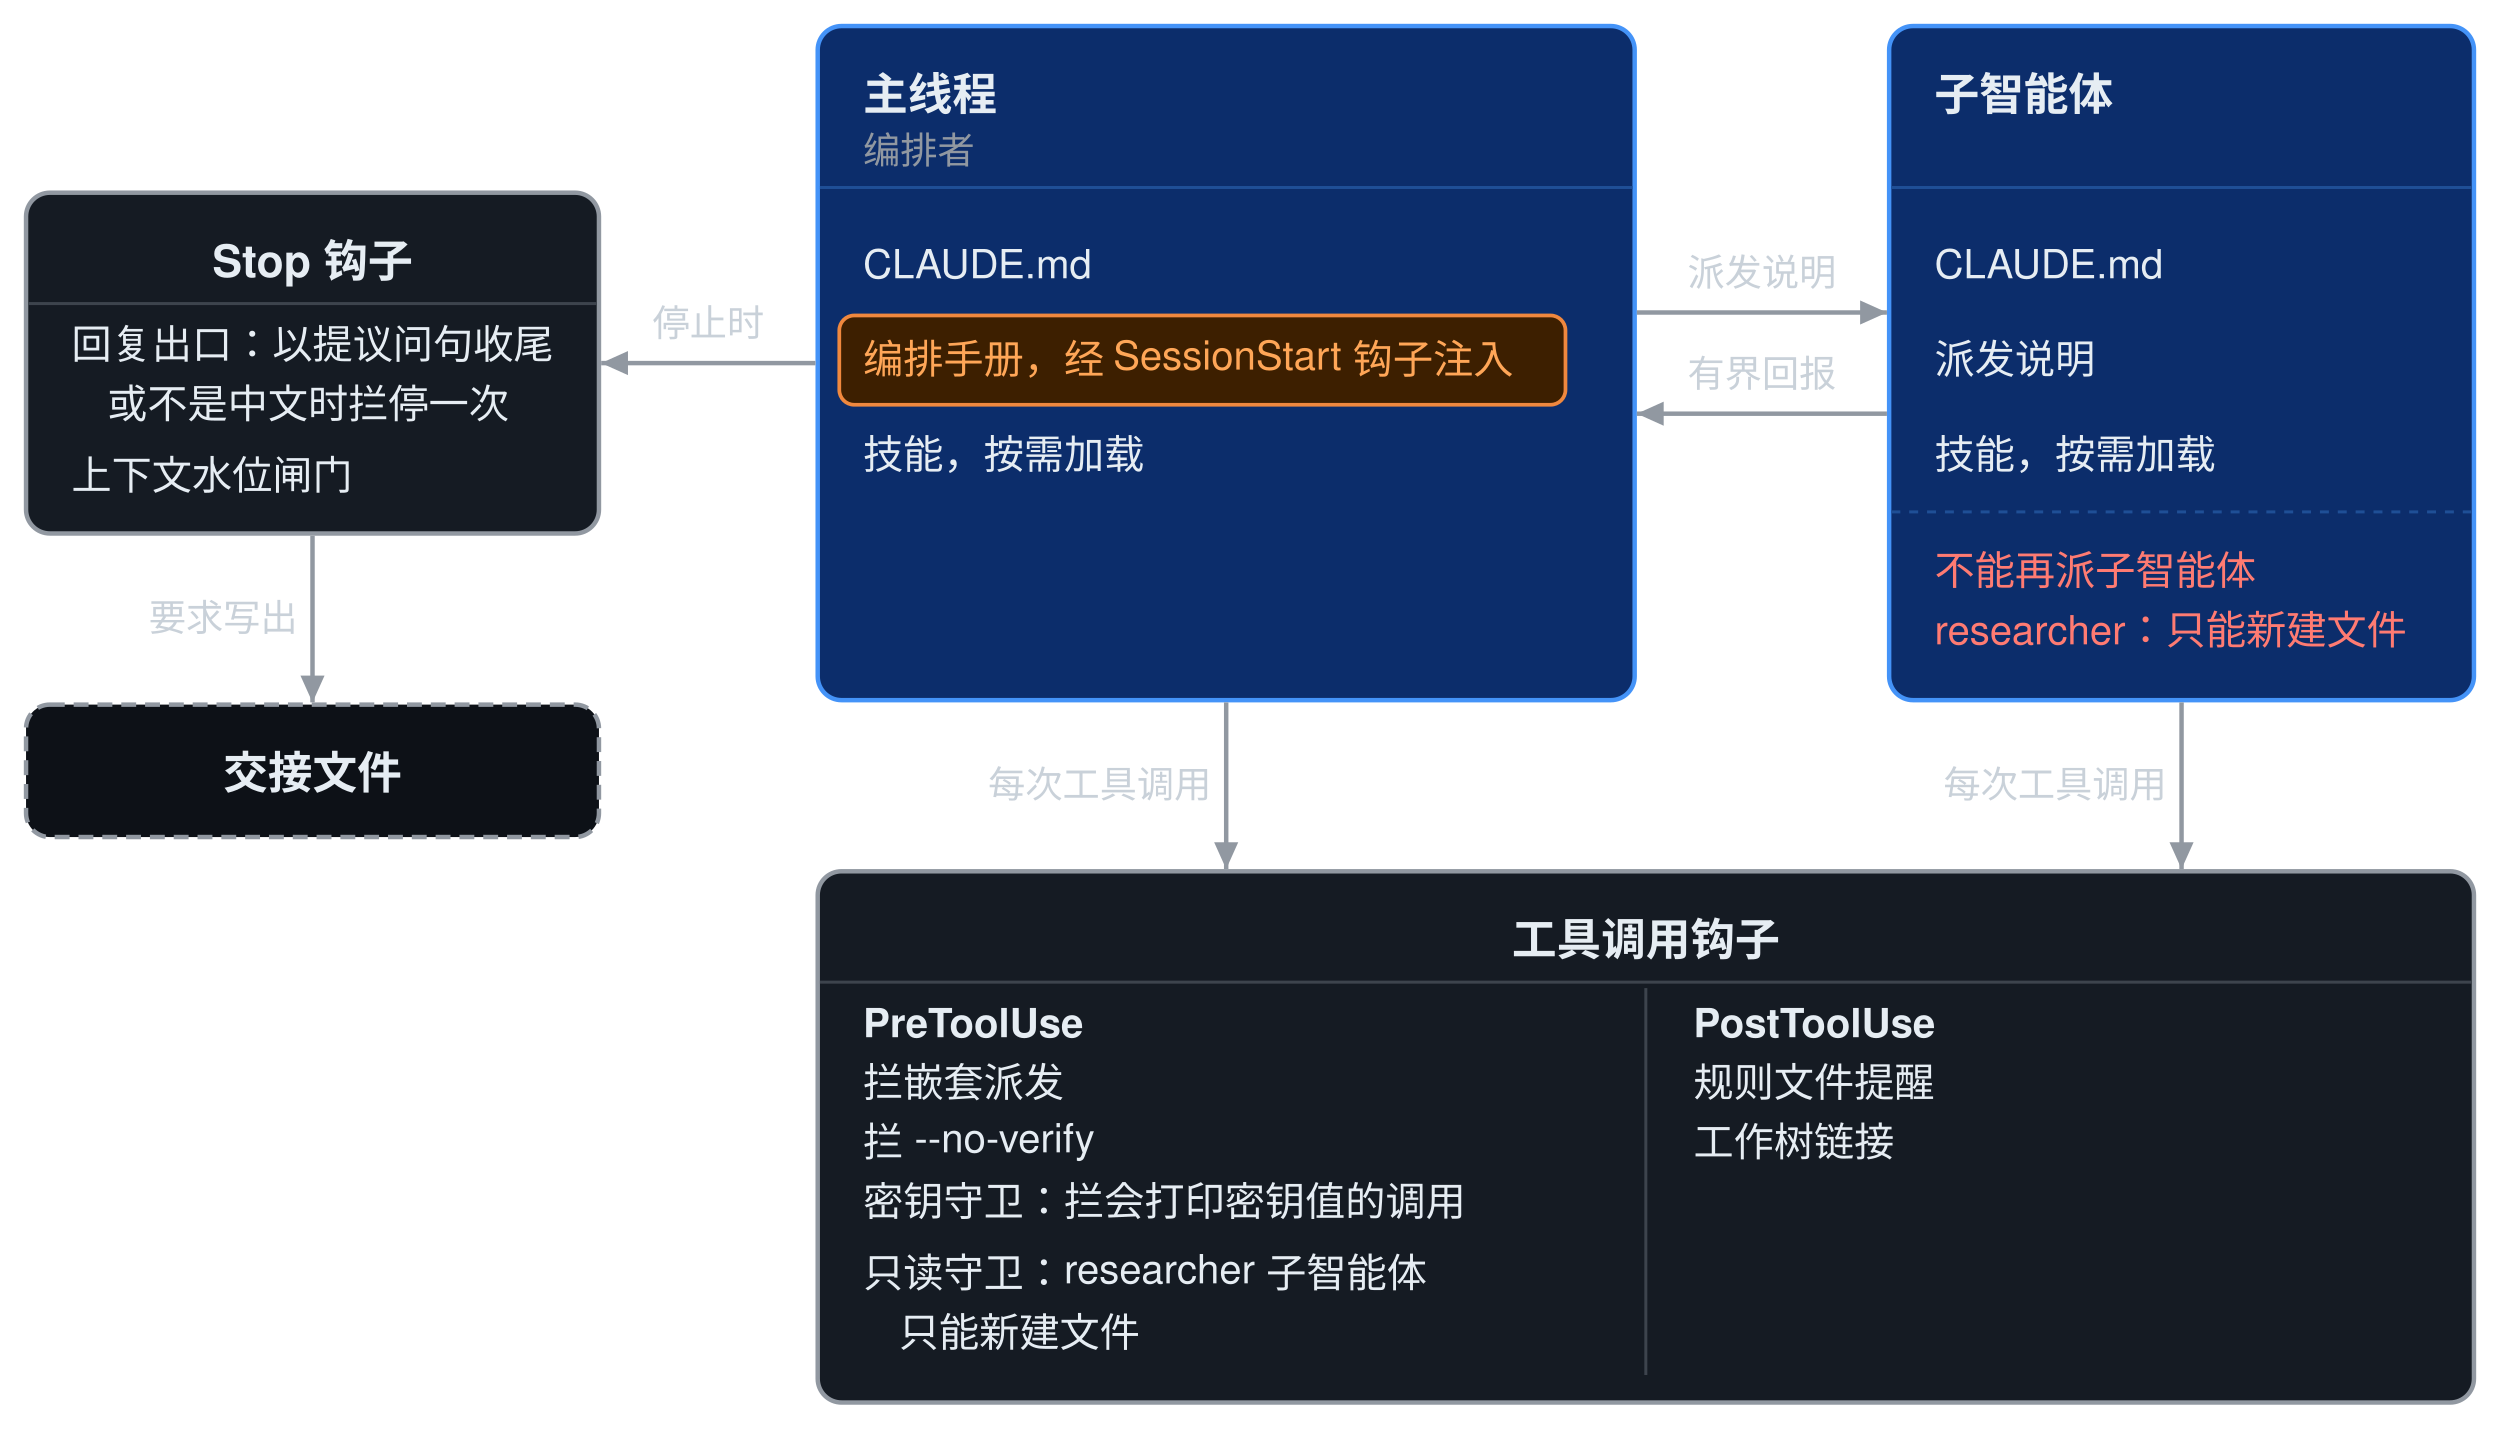
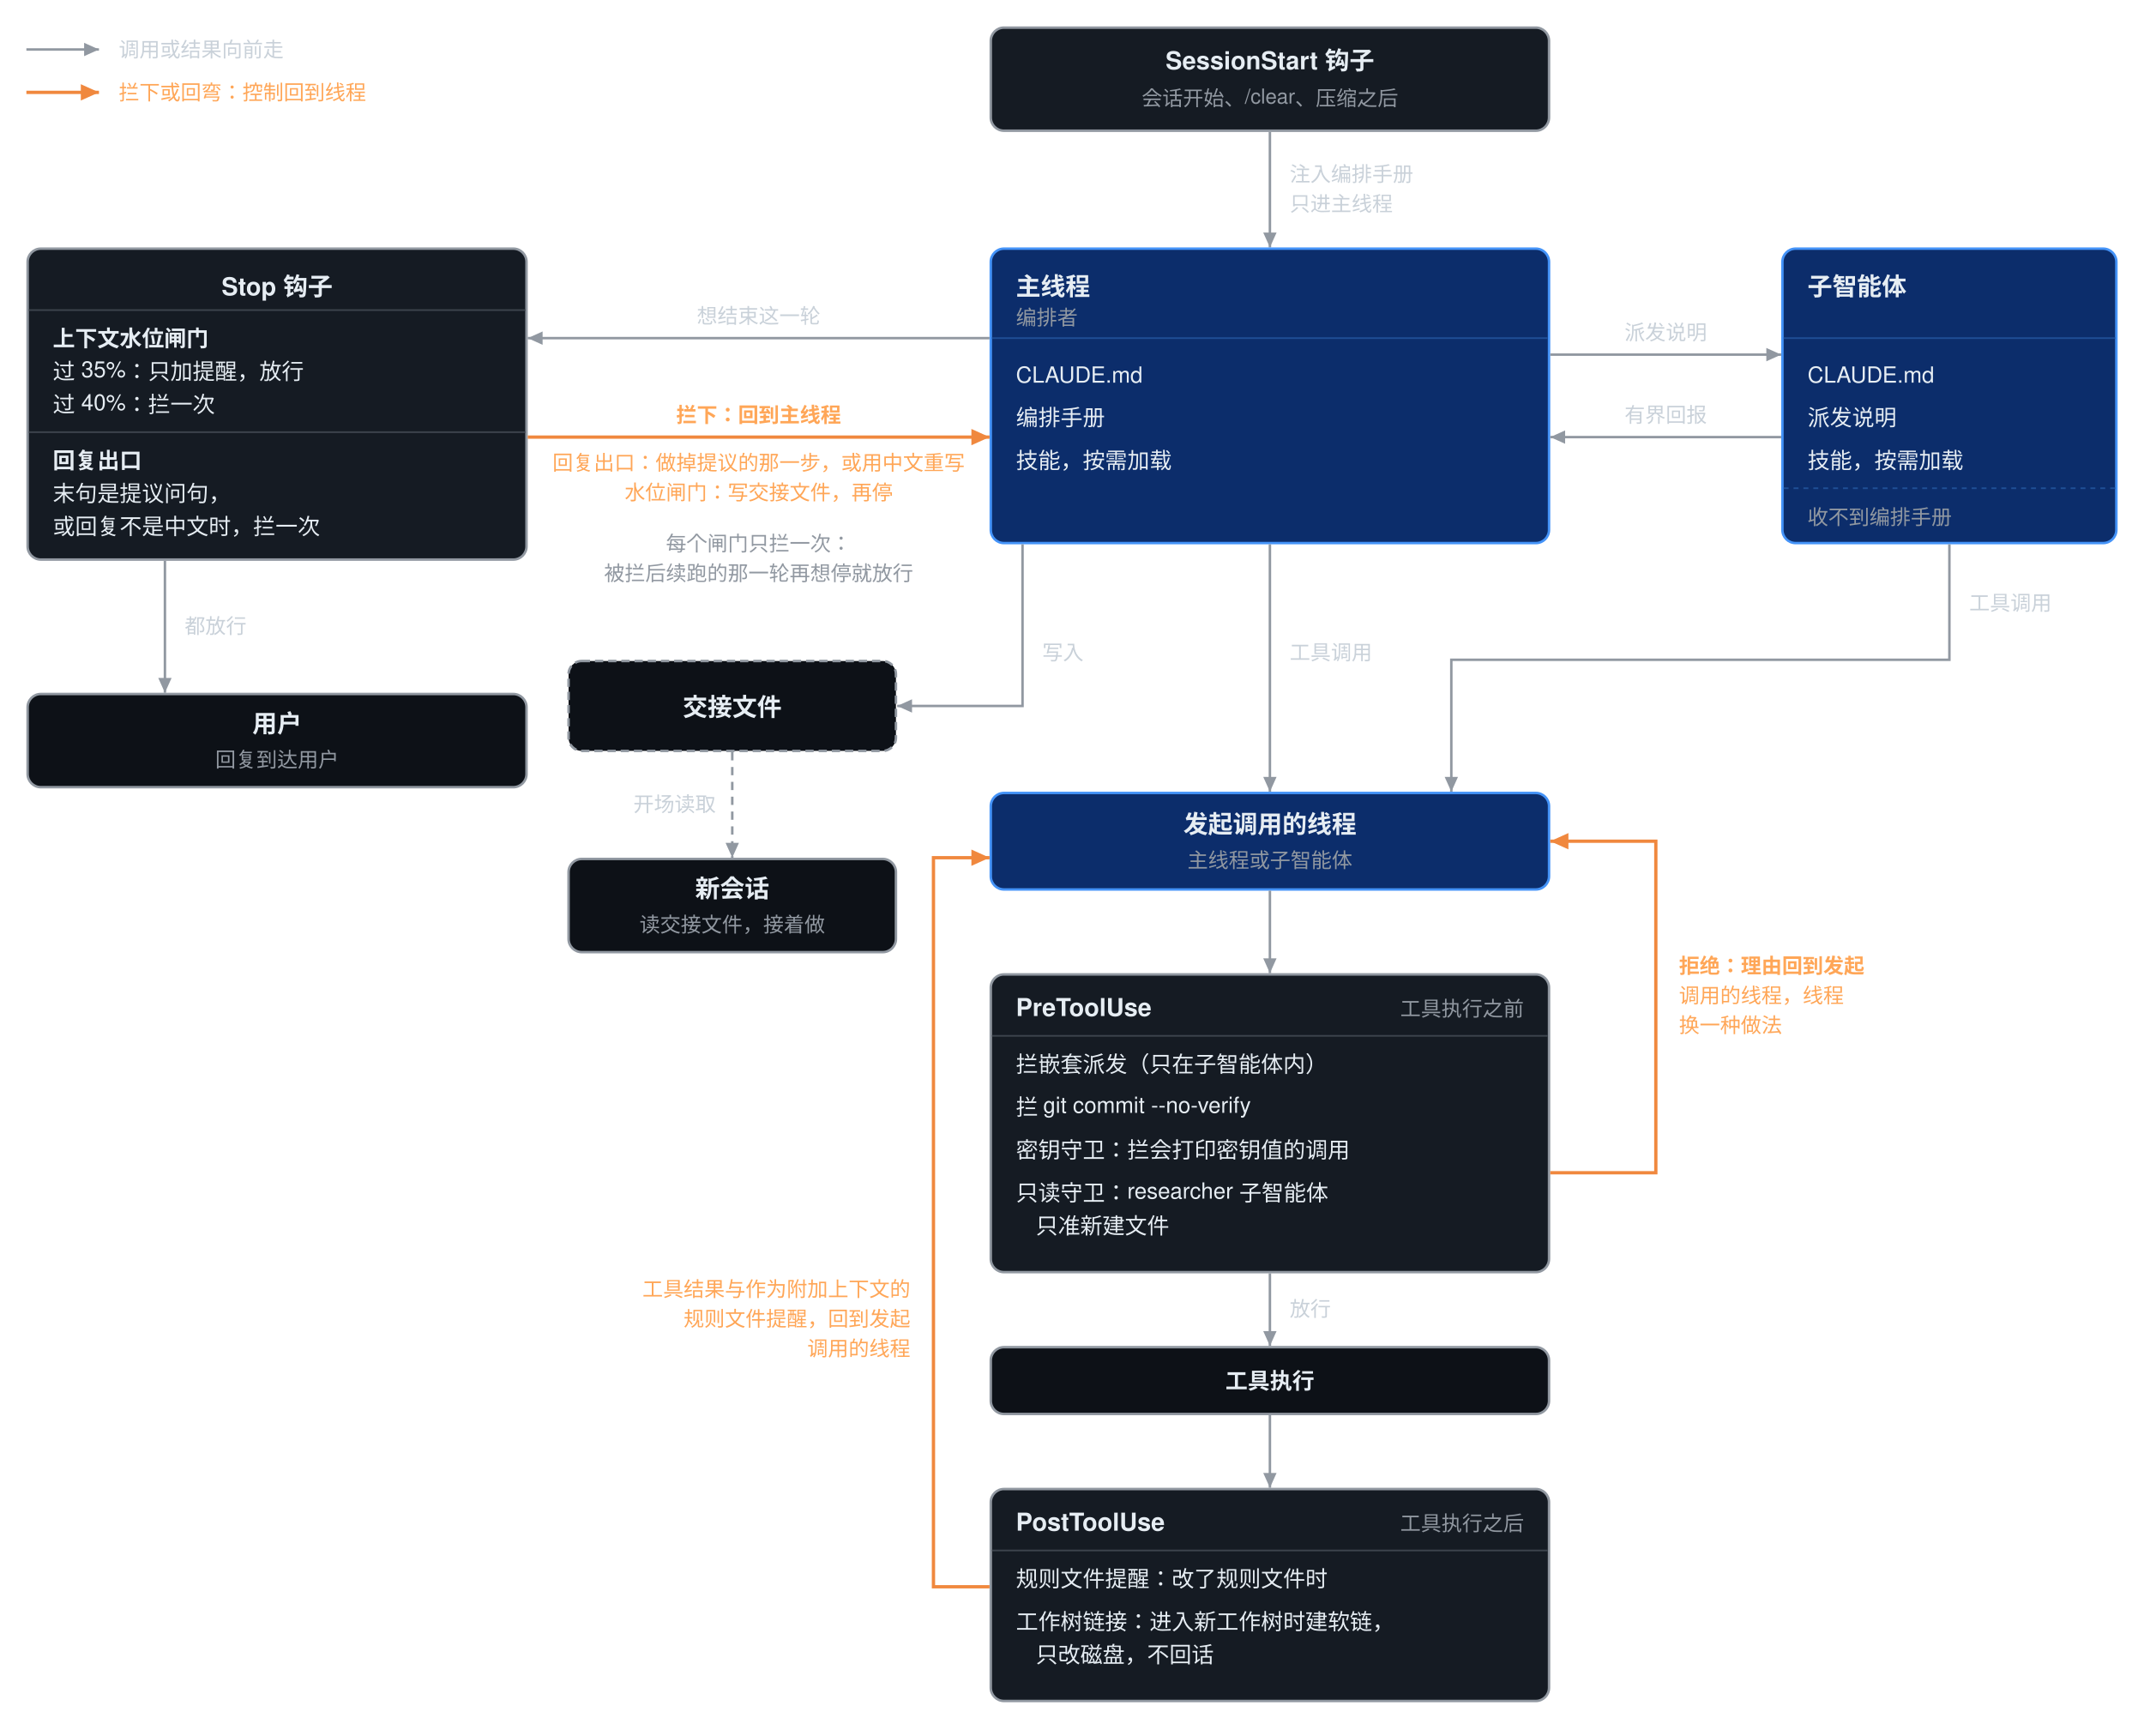
- <svg xmlns="http://www.w3.org/2000/svg" width="840" height="480" viewBox="0 0 840 480" role="img" aria-label="架构图：主线程（编排者）收到 CLAUDE.md、经 SessionStart 钩子注入的编排手册，以及按需加载的技能。主线程向子智能体发出派发说明；子智能体收到 CLAUDE.md、派发说明与按需加载的技能，不能再派子智能体，完成后交回有界回报；其中 researcher 子智能体只能新建文件。两条线程的每次工具调用都经过工具调用钩子：PreToolUse 拦嵌套派发、拦 --no-verify，密钥守卫拦会打印密钥值的调用，只读守卫让 researcher 子智能体只能新建文件；PostToolUse 做规则文件提醒与工作树链接。主线程停止时经过 Stop 钩子：回复出口在回复以提议问句收尾或不是中文时拦停一次，上下文水位闸门要求写出交接文件。" font-family="system-ui, -apple-system, 'Segoe UI', Helvetica, Arial, sans-serif">
+ <svg xmlns="http://www.w3.org/2000/svg" width="1300" height="1052" viewBox="0 0 1300 1052" role="img" aria-label="架构图，画的是一轮工作怎样运行。会话开始、/clear 与压缩之后，SessionStart 钩子把编排手册注入主线程，子智能体收不到。主线程向子智能体发出派发说明，子智能体交回有界回报。两条线程的每次工具调用在工具执行之前都经过 PreToolUse：子智能体内的嵌套派发、git commit --no-verify、会打印密钥值的调用，以及 researcher 子智能体新建文件以外的写操作都被拒绝，拒绝理由回到发起调用的线程，线程换一种做法；放行的调用交给工具执行。工具执行之后，PostToolUse 在改了规则文件时把规则文件提醒作为附加上下文送回发起调用的线程，在进入新工作树时只在磁盘上建软链，不回话。主线程想结束这一轮时经过 Stop 钩子，两个都放行则回复到达用户。上下文水位闸门过 35% 只加提醒，过 40% 拦一次；回复出口在回复末句是提议问句或回复不是中文时拦一次。拦下都回到主线程：被回复出口拦下，主线程把提议的那一步做掉或用中文重写；被水位闸门拦下，主线程写交接文件再停，新会话读交接文件接着做。每个闸门只拦一次，被拦后续跑的那一轮再想停就放行。" font-family="system-ui, -apple-system, 'Segoe UI', Helvetica, Arial, sans-serif">
  <defs>
    <marker id="arrow" viewBox="0 0 10 10" refX="10" refY="5" markerWidth="9" markerHeight="9" markerUnits="userSpaceOnUse" orient="auto">
      <path d="M0,0.5 L10,5 L0,9.5 z" fill="#9198a1" />
    </marker>
+     <marker id="back" viewBox="0 0 10 10" refX="10" refY="5" markerWidth="11" markerHeight="11" markerUnits="userSpaceOnUse" orient="auto">
+       <path d="M0,0.5 L10,5 L0,9.5 z" fill="#f0883e" />
+     </marker>
  </defs>
-   <g id="main" transform="translate(274,8)">
-     <rect x="0.75" y="0.75" width="274.5" height="226.5" rx="8" fill="#0c2d6b" stroke="#4493f8" stroke-width="1.5" />
-     <text x="16" y="29" font-size="15" font-weight="600" fill="#e6edf3">主线程</text>
-     <text x="16" y="47" font-size="12.5" fill="#9198a1">编排者</text>
-     <line x1="1.5" y1="55" x2="274.5" y2="55" stroke="#1f4f96" stroke-width="1" />
-     <text x="16" y="85.5" font-size="13.5" fill="#e6edf3">CLAUDE.md</text>
-     <rect x="8" y="98" width="244" height="30" rx="5" fill="#3d1f00" stroke="#f0883e" stroke-width="1.25" />
-     <text x="16" y="117.5" font-size="13.5" fill="#ffa657">编排手册，经 SessionStart 钩子注入</text>
-     <text x="16" y="149.5" font-size="13.5" fill="#e6edf3">技能，按需加载</text>
+   <g id="legend">
+     <path d="M16,30 L60,30" fill="none" stroke="#9198a1" stroke-width="1.5" marker-end="url(#arrow)" />
+     <text x="72" y="34.5" font-size="12.5" fill="#c9d1d9">调用或结果向前走</text>
+     <path d="M16,56 L60,56" fill="none" stroke="#f0883e" stroke-width="2" marker-end="url(#back)" />
+     <text x="72" y="60.5" font-size="12.5" fill="#ffa657">拦下或回弯：控制回到线程</text>
  </g>
-   <g id="subagent" transform="translate(634,8)">
-     <rect x="0.75" y="0.75" width="196.5" height="226.5" rx="8" fill="#0c2d6b" stroke="#4493f8" stroke-width="1.5" />
-     <text x="16" y="29" font-size="15" font-weight="600" fill="#e6edf3">子智能体</text>
-     <line x1="1.5" y1="55" x2="196.5" y2="55" stroke="#1f4f96" stroke-width="1" />
-     <text x="16" y="85.5" font-size="13.5" fill="#e6edf3">CLAUDE.md</text>
-     <text x="16" y="117.5" font-size="13.5" fill="#e6edf3">派发说明</text>
-     <text x="16" y="149.5" font-size="13.5" fill="#e6edf3">技能，按需加载</text>
-     <line x1="1.5" y1="164" x2="196.5" y2="164" stroke="#1f4f96" stroke-width="1" stroke-dasharray="3 3" />
-     <text x="16" y="188.5" font-size="13.5" fill="#ff7b72">不能再派子智能体</text>
-     <text x="16" y="208.5" font-size="13.5" fill="#ff7b72">researcher：只能新建文件</text>
+   <g id="sessionstart">
+     <rect id="ss-box" x="600.75" y="16.75" width="338.5" height="62.5" rx="8" fill="#151b23" stroke="#9198a1" stroke-width="1.5" />
+     <text x="770" y="42" font-size="15" font-weight="600" text-anchor="middle" fill="#e6edf3" data-box="ss-box">SessionStart 钩子</text>
+     <text x="770" y="64" font-size="12.5" text-anchor="middle" fill="#9198a1" data-box="ss-box">会话开始、/clear、压缩之后</text>
  </g>
-   <g id="hooks" transform="translate(274,292)">
-     <rect x="0.75" y="0.75" width="556.5" height="178.5" rx="8" fill="#151b23" stroke="#9198a1" stroke-width="1.5" />
-     <text x="279" y="29" font-size="15" font-weight="600" text-anchor="middle" fill="#e6edf3">工具调用钩子</text>
-     <text x="16" y="56.5" font-size="13.5" font-weight="600" fill="#e6edf3">PreToolUse</text>
-     <text x="16" y="76.5" font-size="13.5" fill="#e6edf3">拦嵌套派发</text>
-     <text x="16" y="96.5" font-size="13.5" fill="#e6edf3">拦 --no-verify</text>
-     <text x="16" y="116.5" font-size="13.5" fill="#e6edf3">密钥守卫：拦会打印密钥值的调用</text>
-     <text x="16" y="140.5" font-size="13.5" fill="#e6edf3">只读守卫：researcher 子智能体</text>
-     <text x="28" y="160.5" font-size="13.5" fill="#e6edf3">只能新建文件</text>
-     <text x="295" y="56.5" font-size="13.5" font-weight="600" fill="#e6edf3">PostToolUse</text>
-     <text x="295" y="76.5" font-size="13.5" fill="#e6edf3">规则文件提醒</text>
-     <text x="295" y="96.5" font-size="13.5" fill="#e6edf3">工作树链接</text>
-     <line x1="279" y1="40" x2="279" y2="170" stroke="#3d444d" stroke-width="1" />
-     <line x1="1.5" y1="38" x2="556.5" y2="38" stroke="#3d444d" stroke-width="1" />
+   <path d="M770,80 L770,150" fill="none" stroke="#9198a1" stroke-width="1.5" marker-end="url(#arrow)" />
+   <text x="782" y="110" font-size="12.5" text-anchor="start" fill="#c9d1d9">注入编排手册</text>
+   <text x="782" y="128" font-size="12.5" text-anchor="start" fill="#c9d1d9">只进主线程</text>
+   <g id="main">
+     <rect id="main-box" x="600.75" y="150.75" width="338.5" height="178.5" rx="8" fill="#0c2d6b" stroke="#4493f8" stroke-width="1.5" />
+     <text x="616" y="179" font-size="15" font-weight="600" fill="#e6edf3" data-box="main-box">主线程</text>
+     <text x="616" y="197" font-size="12.5" fill="#9198a1" data-box="main-box">编排者</text>
+     <line x1="601.5" y1="205" x2="938.5" y2="205" stroke="#1f4f96" stroke-width="1" />
+     <text x="616" y="232" font-size="13.5" fill="#e6edf3" data-box="main-box">CLAUDE.md</text>
+     <text x="616" y="258" font-size="13.5" fill="#e6edf3" data-box="main-box">编排手册</text>
+     <text x="616" y="284" font-size="13.5" fill="#e6edf3" data-box="main-box">技能，按需加载</text>
  </g>
-   <g id="stop" transform="translate(8,64)">
-     <rect x="0.75" y="0.75" width="192.5" height="114.5" rx="8" fill="#151b23" stroke="#9198a1" stroke-width="1.5" />
-     <text x="97" y="29" font-size="15" font-weight="600" text-anchor="middle" fill="#e6edf3">Stop 钩子</text>
-     <line x1="1.5" y1="38" x2="192.5" y2="38" stroke="#3d444d" stroke-width="1" />
-     <text x="16" y="56.5" font-size="13.5" fill="#e6edf3">回复出口：以提议问句收尾</text>
-     <text x="28" y="76.5" font-size="13.5" fill="#e6edf3">或不是中文时拦停一次</text>
-     <text x="16" y="100.5" font-size="13.5" fill="#e6edf3">上下文水位闸门</text>
+   <g id="subagent">
+     <rect id="sub-box" x="1080.75" y="150.75" width="202.5" height="178.5" rx="8" fill="#0c2d6b" stroke="#4493f8" stroke-width="1.5" />
+     <text x="1096" y="179" font-size="15" font-weight="600" fill="#e6edf3" data-box="sub-box">子智能体</text>
+     <line x1="1081.5" y1="205" x2="1282.5" y2="205" stroke="#1f4f96" stroke-width="1" />
+     <text x="1096" y="232" font-size="13.5" fill="#e6edf3" data-box="sub-box">CLAUDE.md</text>
+     <text x="1096" y="258" font-size="13.5" fill="#e6edf3" data-box="sub-box">派发说明</text>
+     <text x="1096" y="284" font-size="13.5" fill="#e6edf3" data-box="sub-box">技能，按需加载</text>
+     <line x1="1081.5" y1="296" x2="1282.5" y2="296" stroke="#1f4f96" stroke-width="1" stroke-dasharray="3 3" />
+     <text x="1096" y="318" font-size="12.5" fill="#9198a1" data-box="sub-box">收不到编排手册</text>
  </g>
-   <g id="handoff" transform="translate(8,236)">
-     <rect x="0.75" y="0.75" width="192.5" height="44.5" rx="8" fill="#0d1117" stroke="#9198a1" stroke-width="1.5" stroke-dasharray="5 3" />
-     <text x="97" y="29" font-size="15" font-weight="600" text-anchor="middle" fill="#e6edf3">交接文件</text>
+   <path d="M940,215 L1080,215" fill="none" stroke="#9198a1" stroke-width="1.5" marker-end="url(#arrow)" />
+   <text x="1010" y="206" font-size="12.5" text-anchor="middle" fill="#c9d1d9">派发说明</text>
+   <path d="M1080,265 L940,265" fill="none" stroke="#9198a1" stroke-width="1.5" marker-end="url(#arrow)" />
+   <text x="1010" y="256" font-size="12.5" text-anchor="middle" fill="#c9d1d9">有界回报</text>
+   <g id="stop">
+     <rect id="stop-box" x="16.75" y="150.75" width="302.5" height="188.5" rx="8" fill="#151b23" stroke="#9198a1" stroke-width="1.5" />
+     <text x="168" y="179" font-size="15" font-weight="600" text-anchor="middle" fill="#e6edf3" data-box="stop-box">Stop 钩子</text>
+     <line x1="17.5" y1="188" x2="318.5" y2="188" stroke="#3d444d" stroke-width="1" />
+     <text x="32" y="210" font-size="13.5" font-weight="600" fill="#e6edf3" data-box="stop-box">上下文水位闸门</text>
+     <text x="32" y="230" font-size="13.5" fill="#e6edf3" data-box="stop-box">过 35%：只加提醒，放行</text>
+     <text x="32" y="250" font-size="13.5" fill="#e6edf3" data-box="stop-box">过 40%：拦一次</text>
+     <line x1="17.5" y1="262" x2="318.5" y2="262" stroke="#3d444d" stroke-width="1" />
+     <text x="32" y="284" font-size="13.5" font-weight="600" fill="#e6edf3" data-box="stop-box">回复出口</text>
+     <text x="32" y="304" font-size="13.5" fill="#e6edf3" data-box="stop-box">末句是提议问句，</text>
+     <text x="32" y="324" font-size="13.5" fill="#e6edf3" data-box="stop-box">或回复不是中文时，拦一次</text>
  </g>
-   <path d="M550,105 L634,105" fill="none" stroke="#9198a1" stroke-width="1.5" marker-end="url(#arrow)" />
-   <text x="592" y="96" font-size="12.5" text-anchor="middle" fill="#c9d1d9">派发说明</text>
-   <path d="M634,139 L550,139" fill="none" stroke="#9198a1" stroke-width="1.5" marker-end="url(#arrow)" />
-   <text x="592" y="130" font-size="12.5" text-anchor="middle" fill="#c9d1d9">有界回报</text>
-   <path d="M412,236 L412,292" fill="none" stroke="#9198a1" stroke-width="1.5" marker-end="url(#arrow)" />
-   <text x="369.5" y="268" font-size="12.5" text-anchor="middle" fill="#c9d1d9">每次工具调用</text>
-   <path d="M733,236 L733,292" fill="none" stroke="#9198a1" stroke-width="1.5" marker-end="url(#arrow)" />
-   <text x="690.5" y="268" font-size="12.5" text-anchor="middle" fill="#c9d1d9">每次工具调用</text>
-   <path d="M274,122 L202,122" fill="none" stroke="#9198a1" stroke-width="1.5" marker-end="url(#arrow)" />
-   <text x="238" y="113" font-size="12.5" text-anchor="middle" fill="#c9d1d9">停止时</text>
-   <path d="M105,180 L105,236" fill="none" stroke="#9198a1" stroke-width="1.5" marker-end="url(#arrow)" />
-   <text x="75" y="212" font-size="12.5" text-anchor="middle" fill="#c9d1d9">要求写出</text>
+   <path d="M600,205 L320,205" fill="none" stroke="#9198a1" stroke-width="1.5" marker-end="url(#arrow)" />
+   <text x="460" y="196" font-size="12.5" text-anchor="middle" fill="#c9d1d9">想结束这一轮</text>
+   <path d="M320,265 L600,265" fill="none" stroke="#f0883e" stroke-width="2" marker-end="url(#back)" />
+   <text x="460" y="256" font-size="12.5" font-weight="600" text-anchor="middle" fill="#ffa657">拦下：回到主线程</text>
+   <text x="460" y="285" font-size="12.5" text-anchor="middle" fill="#ffa657">回复出口：做掉提议的那一步，或用中文重写</text>
+   <text x="460" y="303" font-size="12.5" text-anchor="middle" fill="#ffa657">水位闸门：写交接文件，再停</text>
+   <text x="460" y="334" font-size="12.5" text-anchor="middle" fill="#9198a1">每个闸门只拦一次：</text>
+   <text x="460" y="352" font-size="12.5" text-anchor="middle" fill="#9198a1">被拦后续跑的那一轮再想停就放行</text>
+   <path d="M100,340 L100,420" fill="none" stroke="#9198a1" stroke-width="1.5" marker-end="url(#arrow)" />
+   <text x="112" y="384" font-size="12.5" text-anchor="start" fill="#c9d1d9">都放行</text>
+   <g id="user">
+     <rect id="user-box" x="16.75" y="420.75" width="302.5" height="56.5" rx="8" fill="#0d1117" stroke="#9198a1" stroke-width="1.5" />
+     <text x="168" y="444" font-size="15" font-weight="600" text-anchor="middle" fill="#e6edf3" data-box="user-box">用户</text>
+     <text x="168" y="465" font-size="12.5" text-anchor="middle" fill="#9198a1" data-box="user-box">回复到达用户</text>
+   </g>
+   <g id="handoff">
+     <rect id="handoff-box" x="344.75" y="400.75" width="198.5" height="54.5" rx="8" fill="#0d1117" stroke="#9198a1" stroke-width="1.5" stroke-dasharray="5 3" />
+     <text x="444" y="434" font-size="15" font-weight="600" text-anchor="middle" fill="#e6edf3" data-box="handoff-box">交接文件</text>
+   </g>
+   <path d="M620,330 L620,428 L544,428" fill="none" stroke="#9198a1" stroke-width="1.5" marker-end="url(#arrow)" />
+   <text x="632" y="400" font-size="12.5" text-anchor="start" fill="#c9d1d9">写入</text>
+   <g id="newsession">
+     <rect id="new-box" x="344.75" y="520.75" width="198.5" height="56.5" rx="8" fill="#0d1117" stroke="#9198a1" stroke-width="1.5" />
+     <text x="444" y="544" font-size="15" font-weight="600" text-anchor="middle" fill="#e6edf3" data-box="new-box">新会话</text>
+     <text x="444" y="565" font-size="12.5" text-anchor="middle" fill="#9198a1" data-box="new-box">读交接文件，接着做</text>
+   </g>
+   <path d="M444,456 L444,520" fill="none" stroke="#9198a1" stroke-width="1.5" stroke-dasharray="5 4" marker-end="url(#arrow)" />
+   <text x="434" y="492" font-size="12.5" text-anchor="end" fill="#c9d1d9">开场读取</text>
+   <path d="M770,330 L770,480" fill="none" stroke="#9198a1" stroke-width="1.5" marker-end="url(#arrow)" />
+   <text x="782" y="400" font-size="12.5" text-anchor="start" fill="#c9d1d9">工具调用</text>
+   <path d="M1182,330 L1182,400 L880,400 L880,480" fill="none" stroke="#9198a1" stroke-width="1.5" marker-end="url(#arrow)" />
+   <text x="1194" y="370" font-size="12.5" text-anchor="start" fill="#c9d1d9">工具调用</text>
+   <g id="caller">
+     <rect id="caller-box" x="600.75" y="480.75" width="338.5" height="58.5" rx="8" fill="#0c2d6b" stroke="#4493f8" stroke-width="1.5" />
+     <text x="770" y="505" font-size="15" font-weight="600" text-anchor="middle" fill="#e6edf3" data-box="caller-box">发起调用的线程</text>
+     <text x="770" y="526" font-size="12.5" text-anchor="middle" fill="#9198a1" data-box="caller-box">主线程或子智能体</text>
+   </g>
+   <path d="M770,540 L770,590" fill="none" stroke="#9198a1" stroke-width="1.5" marker-end="url(#arrow)" />
+   <g id="pre">
+     <rect id="pre-box" x="600.75" y="590.75" width="338.5" height="180.5" rx="8" fill="#151b23" stroke="#9198a1" stroke-width="1.5" />
+     <text x="616" y="616" font-size="15" font-weight="600" fill="#e6edf3" data-box="pre-box">PreToolUse</text>
+     <text x="924" y="616" font-size="12.5" text-anchor="end" fill="#9198a1" data-box="pre-box">工具执行之前</text>
+     <line x1="601.5" y1="628" x2="938.5" y2="628" stroke="#3d444d" stroke-width="1" />
+     <text x="616" y="650" font-size="13.5" fill="#e6edf3" data-box="pre-box">拦嵌套派发（只在子智能体内）</text>
+     <text x="616" y="676" font-size="13.5" fill="#e6edf3" data-box="pre-box">拦 git commit --no-verify</text>
+     <text x="616" y="702" font-size="13.5" fill="#e6edf3" data-box="pre-box">密钥守卫：拦会打印密钥值的调用</text>
+     <text x="616" y="728" font-size="13.5" fill="#e6edf3" data-box="pre-box">只读守卫：researcher 子智能体</text>
+     <text x="628" y="748" font-size="13.5" fill="#e6edf3" data-box="pre-box">只准新建文件</text>
+   </g>
+   <path d="M770,772 L770,816" fill="none" stroke="#9198a1" stroke-width="1.5" marker-end="url(#arrow)" />
+   <text x="782" y="798" font-size="12.5" text-anchor="start" fill="#c9d1d9">放行</text>
+   <g id="tool">
+     <rect id="tool-box" x="600.75" y="816.75" width="338.5" height="40.5" rx="8" fill="#0d1117" stroke="#9198a1" stroke-width="1.5" />
+     <text x="770" y="842" font-size="13.5" font-weight="600" text-anchor="middle" fill="#e6edf3" data-box="tool-box">工具执行</text>
+   </g>
+   <path d="M770,858 L770,902" fill="none" stroke="#9198a1" stroke-width="1.5" marker-end="url(#arrow)" />
+   <g id="post">
+     <rect id="post-box" x="600.75" y="902.75" width="338.5" height="128.5" rx="8" fill="#151b23" stroke="#9198a1" stroke-width="1.5" />
+     <text x="616" y="928" font-size="15" font-weight="600" fill="#e6edf3" data-box="post-box">PostToolUse</text>
+     <text x="924" y="928" font-size="12.5" text-anchor="end" fill="#9198a1" data-box="post-box">工具执行之后</text>
+     <line x1="601.5" y1="940" x2="938.5" y2="940" stroke="#3d444d" stroke-width="1" />
+     <text x="616" y="962" font-size="13.5" fill="#e6edf3" data-box="post-box">规则文件提醒：改了规则文件时</text>
+     <text x="616" y="988" font-size="13.5" fill="#e6edf3" data-box="post-box">工作树链接：进入新工作树时建软链，</text>
+     <text x="628" y="1008" font-size="13.5" fill="#e6edf3" data-box="post-box">只改磁盘，不回话</text>
+   </g>
+   <path d="M940,711 L1004,711 L1004,510 L940,510" fill="none" stroke="#f0883e" stroke-width="2" marker-end="url(#back)" />
+   <text x="1018" y="590" font-size="12.5" font-weight="600" text-anchor="start" fill="#ffa657">拒绝：理由回到发起</text>
+   <text x="1018" y="608" font-size="12.5" text-anchor="start" fill="#ffa657">调用的线程，线程</text>
+   <text x="1018" y="626" font-size="12.5" text-anchor="start" fill="#ffa657">换一种做法</text>
+   <path d="M600,962 L566,962 L566,520 L600,520" fill="none" stroke="#f0883e" stroke-width="2" marker-end="url(#back)" />
+   <text x="552" y="786" font-size="12.5" text-anchor="end" fill="#ffa657">工具结果与作为附加上下文的</text>
+   <text x="552" y="804" font-size="12.5" text-anchor="end" fill="#ffa657">规则文件提醒，回到发起</text>
+   <text x="552" y="822" font-size="12.5" text-anchor="end" fill="#ffa657">调用的线程</text>
</svg>
